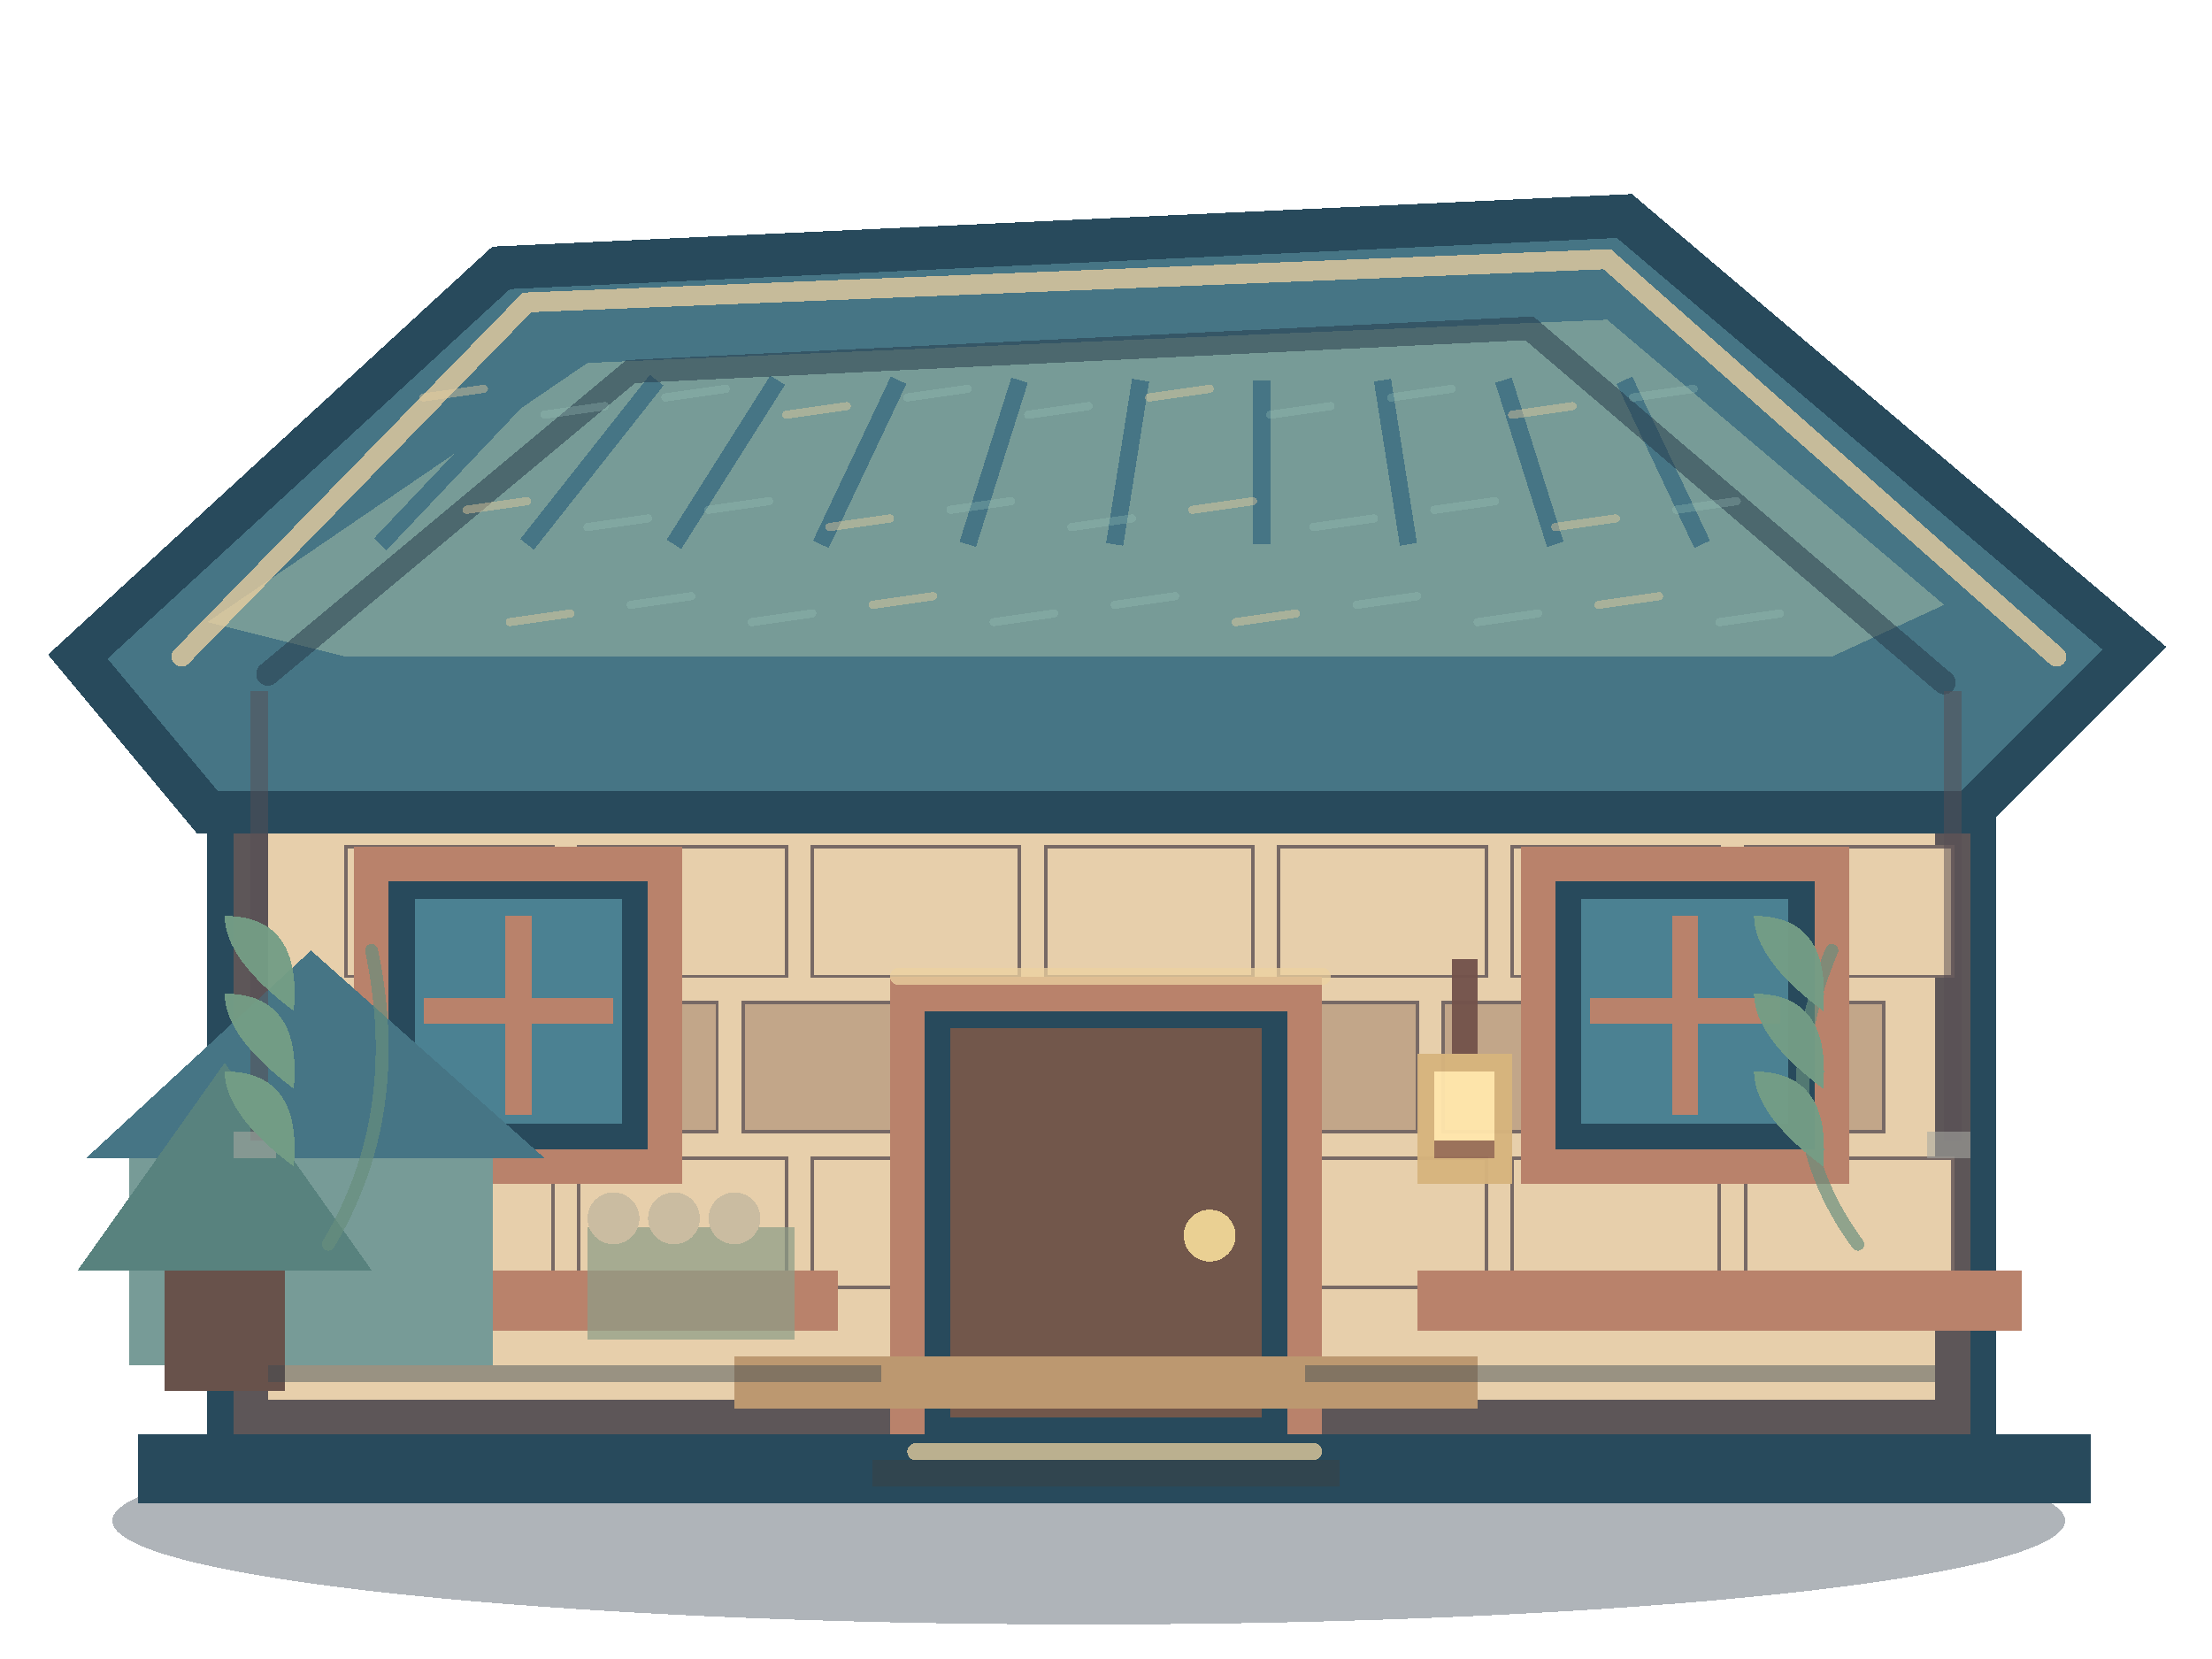
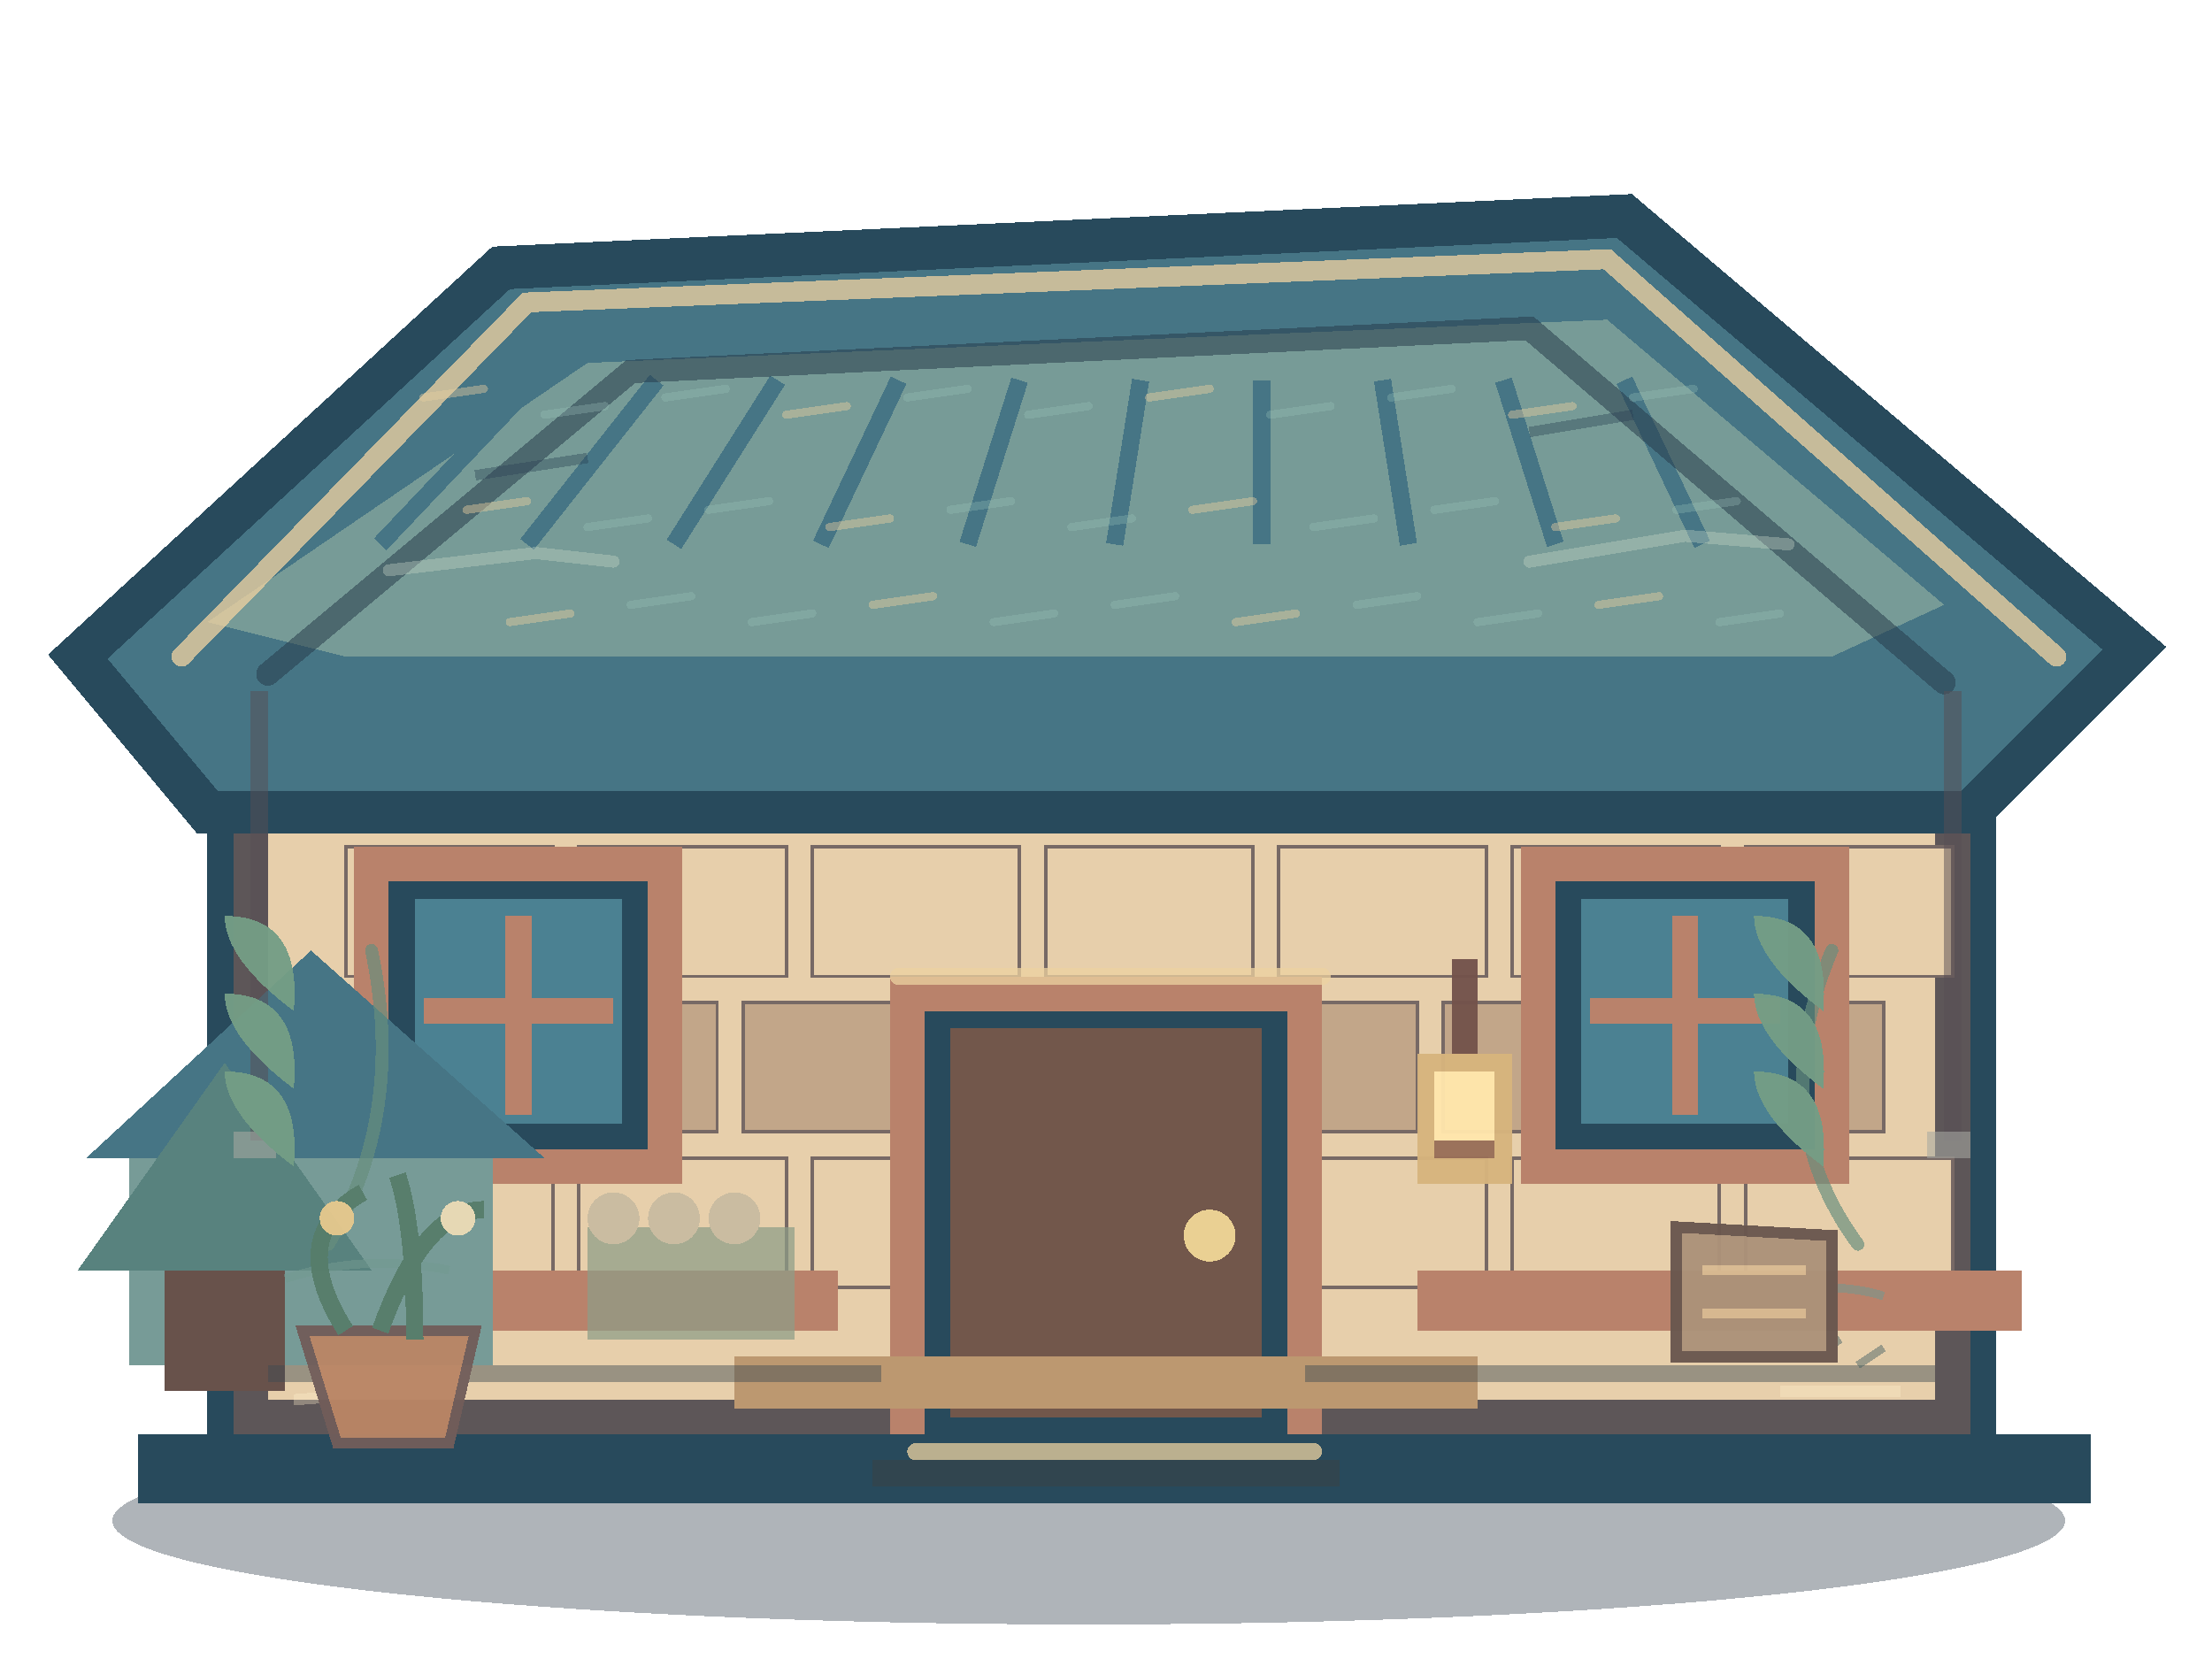
<svg xmlns="http://www.w3.org/2000/svg" width="256" height="192" viewBox="0 0 256 192">
  <defs />
  <g shape-rendering="crispEdges">
    <ellipse cx="126" cy="176" rx="113" ry="12" fill="#152433" opacity=".34" />
    <rect x="24" y="77" width="207" height="90" fill="#284a5c" />
    <rect x="29" y="73" width="197" height="91" fill="#e7cfab" stroke="#5d5658" stroke-width="4" />
    <rect x="32" y="80" width="24" height="15" fill="#c2a689" stroke="#776965" stroke-width="0.4" />
    <rect x="59" y="80" width="24" height="15" fill="#c2a689" stroke="#776965" stroke-width="0.4" />
    <rect x="86" y="80" width="24" height="15" fill="#c2a689" stroke="#776965" stroke-width="0.4" />
    <rect x="113" y="80" width="24" height="15" fill="#c2a689" stroke="#776965" stroke-width="0.4" />
    <rect x="140" y="80" width="24" height="15" fill="#c2a689" stroke="#776965" stroke-width="0.4" />
    <rect x="167" y="80" width="24" height="15" fill="#c2a689" stroke="#776965" stroke-width="0.4" />
    <rect x="194" y="80" width="24" height="15" fill="#c2a689" stroke="#776965" stroke-width="0.4" />
    <rect x="40" y="98" width="24" height="15" fill="#e7cfab" stroke="#776965" stroke-width="0.4" />
    <rect x="67" y="98" width="24" height="15" fill="#e7cfab" stroke="#776965" stroke-width="0.4" />
    <rect x="94" y="98" width="24" height="15" fill="#e7cfab" stroke="#776965" stroke-width="0.4" />
    <rect x="121" y="98" width="24" height="15" fill="#e7cfab" stroke="#776965" stroke-width="0.4" />
    <rect x="148" y="98" width="24" height="15" fill="#e7cfab" stroke="#776965" stroke-width="0.4" />
    <rect x="175" y="98" width="24" height="15" fill="#e7cfab" stroke="#776965" stroke-width="0.4" />
    <rect x="202" y="98" width="24" height="15" fill="#e7cfab" stroke="#776965" stroke-width="0.4" />
    <rect x="32" y="116" width="24" height="15" fill="#c2a689" stroke="#776965" stroke-width="0.4" />
    <rect x="59" y="116" width="24" height="15" fill="#c2a689" stroke="#776965" stroke-width="0.4" />
    <rect x="86" y="116" width="24" height="15" fill="#c2a689" stroke="#776965" stroke-width="0.4" />
    <rect x="113" y="116" width="24" height="15" fill="#c2a689" stroke="#776965" stroke-width="0.4" />
    <rect x="140" y="116" width="24" height="15" fill="#c2a689" stroke="#776965" stroke-width="0.4" />
    <rect x="167" y="116" width="24" height="15" fill="#c2a689" stroke="#776965" stroke-width="0.4" />
    <rect x="194" y="116" width="24" height="15" fill="#c2a689" stroke="#776965" stroke-width="0.4" />
    <rect x="40" y="134" width="24" height="15" fill="#e7cfab" stroke="#776965" stroke-width="0.4" />
    <rect x="67" y="134" width="24" height="15" fill="#e7cfab" stroke="#776965" stroke-width="0.4" />
    <rect x="94" y="134" width="24" height="15" fill="#e7cfab" stroke="#776965" stroke-width="0.4" />
    <rect x="121" y="134" width="24" height="15" fill="#e7cfab" stroke="#776965" stroke-width="0.4" />
    <rect x="148" y="134" width="24" height="15" fill="#e7cfab" stroke="#776965" stroke-width="0.4" />
    <rect x="175" y="134" width="24" height="15" fill="#e7cfab" stroke="#776965" stroke-width="0.4" />
    <rect x="202" y="134" width="24" height="15" fill="#e7cfab" stroke="#776965" stroke-width="0.4" />
    <path d="M9 76L58 31L188 25L247 75L228 94H24Z" fill="#467585" stroke="#284a5c" stroke-width="5" />
    <path d="M24 72L68 42L186 37L225 70L212 76H40Z" fill="#779b97" />
    <path d="M44 63L62 44" fill="none" stroke="#467585" stroke-width="2" />
    <path d="M61 63L76 44" fill="none" stroke="#467585" stroke-width="2" />
    <path d="M78 63L90 44" fill="none" stroke="#467585" stroke-width="2" />
    <path d="M95 63L104 44" fill="none" stroke="#467585" stroke-width="2" />
    <path d="M112 63L118 44" fill="none" stroke="#467585" stroke-width="2" />
    <path d="M129 63L132 44" fill="none" stroke="#467585" stroke-width="2" />
    <path d="M146 63L146 44" fill="none" stroke="#467585" stroke-width="2" />
    <path d="M163 63L160 44" fill="none" stroke="#467585" stroke-width="2" />
    <path d="M180 63L174 44" fill="none" stroke="#467585" stroke-width="2" />
    <path d="M197 63L188 44" fill="none" stroke="#467585" stroke-width="2" />
    <rect x="105" y="115" width="46" height="53" fill="#284a5c" stroke="#b9826b" stroke-width="4" />
    <rect x="110" y="119" width="36" height="45" fill="#72574b" />
    <circle cx="140" cy="143" r="3" fill="#ead093" />
    <rect x="43" y="100" width="34" height="35" fill="#284a5c" stroke="#b9826b" stroke-width="4" />
    <rect x="48" y="104" width="24" height="26" fill="#4b8192" />
    <path d="M60 106L60 129" fill="none" stroke="#b9826b" stroke-width="3" />
    <path d="M49 117L71 117" fill="none" stroke="#b9826b" stroke-width="3" />
    <rect x="178" y="100" width="34" height="35" fill="#284a5c" stroke="#b9826b" stroke-width="4" />
    <rect x="183" y="104" width="24" height="26" fill="#4b8192" />
    <path d="M195 106L195 129" fill="none" stroke="#b9826b" stroke-width="3" />
    <path d="M184 117L206 117" fill="none" stroke="#b9826b" stroke-width="3" />
    <rect x="22" y="147" width="75" height="7" fill="#b9826b" />
    <rect x="164" y="147" width="70" height="7" fill="#b9826b" />
    <rect x="16" y="166" width="226" height="8" fill="#284a5c" />
    <rect x="15" y="134" width="42" height="24" fill="#779b97" />
    <path d="M10 134L36 110L63 134Z" fill="#467585" />
    <rect x="19" y="138" width="14" height="23" fill="#68524b" />
    <path d="M26 123L9 147L43 147Z" fill="#58827e" />
    <rect x="85" y="157" width="86" height="6" fill="#bc9870" />
    <g id="deep-pass" opacity=".96">
      <path d="M21 76L61 35L186 30L238 76" fill="none" stroke="#ecd1a0" stroke-width="2.3" opacity="0.8" stroke-linecap="round" />
      <path d="M31 78L73 43L177 38L225 79" fill="none" stroke="#263a4b" stroke-width="2.7" opacity="0.55" stroke-linecap="round" />
      <path d="M49 46l7 -1" fill="none" stroke="#ecd1a0" stroke-width="0.95" opacity="0.43" stroke-linecap="round" />
      <path d="M63 48l7 -1" fill="none" stroke="#9cc4b8" stroke-width="0.95" opacity="0.3" stroke-linecap="round" />
      <path d="M77 46l7 -1" fill="none" stroke="#9cc4b8" stroke-width="0.95" opacity="0.3" stroke-linecap="round" />
      <path d="M91 48l7 -1" fill="none" stroke="#ecd1a0" stroke-width="0.95" opacity="0.43" stroke-linecap="round" />
      <path d="M105 46l7 -1" fill="none" stroke="#9cc4b8" stroke-width="0.95" opacity="0.3" stroke-linecap="round" />
      <path d="M119 48l7 -1" fill="none" stroke="#9cc4b8" stroke-width="0.95" opacity="0.3" stroke-linecap="round" />
      <path d="M133 46l7 -1" fill="none" stroke="#ecd1a0" stroke-width="0.95" opacity="0.43" stroke-linecap="round" />
      <path d="M147 48l7 -1" fill="none" stroke="#9cc4b8" stroke-width="0.95" opacity="0.3" stroke-linecap="round" />
      <path d="M161 46l7 -1" fill="none" stroke="#9cc4b8" stroke-width="0.95" opacity="0.3" stroke-linecap="round" />
      <path d="M175 48l7 -1" fill="none" stroke="#ecd1a0" stroke-width="0.95" opacity="0.43" stroke-linecap="round" />
      <path d="M189 46l7 -1" fill="none" stroke="#9cc4b8" stroke-width="0.95" opacity="0.3" stroke-linecap="round" />
      <path d="M54 59l7 -1" fill="none" stroke="#ecd1a0" stroke-width="0.95" opacity="0.43" stroke-linecap="round" />
      <path d="M68 61l7 -1" fill="none" stroke="#9cc4b8" stroke-width="0.95" opacity="0.3" stroke-linecap="round" />
      <path d="M82 59l7 -1" fill="none" stroke="#9cc4b8" stroke-width="0.95" opacity="0.3" stroke-linecap="round" />
      <path d="M96 61l7 -1" fill="none" stroke="#ecd1a0" stroke-width="0.95" opacity="0.43" stroke-linecap="round" />
      <path d="M110 59l7 -1" fill="none" stroke="#9cc4b8" stroke-width="0.95" opacity="0.3" stroke-linecap="round" />
      <path d="M124 61l7 -1" fill="none" stroke="#9cc4b8" stroke-width="0.95" opacity="0.3" stroke-linecap="round" />
      <path d="M138 59l7 -1" fill="none" stroke="#ecd1a0" stroke-width="0.95" opacity="0.43" stroke-linecap="round" />
      <path d="M152 61l7 -1" fill="none" stroke="#9cc4b8" stroke-width="0.95" opacity="0.3" stroke-linecap="round" />
      <path d="M166 59l7 -1" fill="none" stroke="#9cc4b8" stroke-width="0.95" opacity="0.3" stroke-linecap="round" />
      <path d="M180 61l7 -1" fill="none" stroke="#ecd1a0" stroke-width="0.95" opacity="0.43" stroke-linecap="round" />
      <path d="M194 59l7 -1" fill="none" stroke="#9cc4b8" stroke-width="0.95" opacity="0.3" stroke-linecap="round" />
      <path d="M59 72l7 -1" fill="none" stroke="#ecd1a0" stroke-width="0.95" opacity="0.43" stroke-linecap="round" />
      <path d="M73 70l7 -1" fill="none" stroke="#9cc4b8" stroke-width="0.95" opacity="0.3" stroke-linecap="round" />
      <path d="M87 72l7 -1" fill="none" stroke="#9cc4b8" stroke-width="0.95" opacity="0.3" stroke-linecap="round" />
      <path d="M101 70l7 -1" fill="none" stroke="#ecd1a0" stroke-width="0.95" opacity="0.43" stroke-linecap="round" />
      <path d="M115 72l7 -1" fill="none" stroke="#9cc4b8" stroke-width="0.95" opacity="0.3" stroke-linecap="round" />
      <path d="M129 70l7 -1" fill="none" stroke="#9cc4b8" stroke-width="0.95" opacity="0.3" stroke-linecap="round" />
      <path d="M143 72l7 -1" fill="none" stroke="#ecd1a0" stroke-width="0.95" opacity="0.43" stroke-linecap="round" />
      <path d="M157 70l7 -1" fill="none" stroke="#9cc4b8" stroke-width="0.95" opacity="0.3" stroke-linecap="round" />
      <path d="M171 72l7 -1" fill="none" stroke="#9cc4b8" stroke-width="0.95" opacity="0.3" stroke-linecap="round" />
      <path d="M185 70l7 -1" fill="none" stroke="#ecd1a0" stroke-width="0.95" opacity="0.43" stroke-linecap="round" />
      <path d="M199 72l7 -1" fill="none" stroke="#9cc4b8" stroke-width="0.95" opacity="0.3" stroke-linecap="round" />
      <rect x="31" y="158" width="71" height="2" fill="#3d4a4f" opacity="0.48" />
      <rect x="151" y="158" width="73" height="2" fill="#3d4a4f" opacity="0.48" />
      <path d="M104 113H153M106 168H152" fill="none" stroke="#ecd1a0" stroke-width="2" opacity="0.78" stroke-linecap="round" />
      <rect x="101" y="169" width="54" height="3" fill="#35444b" opacity="0.8" />
      <rect x="29" y="80" width="2" height="52" fill="#594e54" opacity="0.52" />
      <rect x="27" y="131" width="5" height="3" fill="#a6a9a2" opacity="0.6" />
      <rect x="225" y="80" width="2" height="52" fill="#594e54" opacity="0.52" />
      <rect x="223" y="131" width="5" height="3" fill="#a6a9a2" opacity="0.6" />
      <path d="M38 144Q47 129 43 110" fill="none" stroke="#678e7c" stroke-width="1.5" opacity="0.7" stroke-linecap="round" />
      <path d="M34 117q-8 -6 -8 -11q9 0 8 11" fill="#749d85" />
      <path d="M34 126q-8 -6 -8 -11q9 0 8 11" fill="#749d85" />
      <path d="M34 135q-8 -6 -8 -11q9 0 8 11" fill="#749d85" />
      <path d="M215 144Q204 129 212 110" fill="none" stroke="#678e7c" stroke-width="1.5" opacity="0.7" stroke-linecap="round" />
      <path d="M211 117q-8 -6 -8 -11q9 0 8 11" fill="#749d85" />
      <path d="M211 126q-8 -6 -8 -11q9 0 8 11" fill="#749d85" />
      <path d="M211 135q-8 -6 -8 -11q9 0 8 11" fill="#749d85" />
      <rect x="68" y="142" width="24" height="13" fill="#8e9e87" opacity="0.75" />
      <circle cx="71" cy="141" r="3" fill="#c9bba0" opacity="1" />
      <circle cx="78" cy="141" r="3" fill="#c9bba0" opacity="1" />
      <circle cx="85" cy="141" r="3" fill="#c9bba0" opacity="1" />
      <rect x="168" y="111" width="3" height="14" fill="#73524b" opacity="1" />
      <rect x="164" y="122" width="11" height="15" fill="#d6b47d" opacity="1" />
      <rect x="166" y="124" width="7" height="9" fill="#ffe6ac" opacity="1" />
      <rect x="166" y="132" width="7" height="2" fill="#986e57" opacity="1" />
+       <g id="c21-coastal-facade-material" opacity=".87">
+         <path d="M45 66l17 -2 9 1M177 65l18 -3 12 1" stroke="#d0dfce" opacity=".40" stroke-width="1.4" fill="none" stroke-linecap="round" />
+         <path d="M55 55l13 -2M177 50l12 -2" stroke="#253f50" opacity=".45" stroke-width="1.2" fill="none" />
+         <path d="M33 148q9 -3 19 -1M200 150q12 -2 18 0" stroke="#73988f" opacity=".65" stroke-width="1" fill="none" />
+         <path d="M34 162l13 -1M206 161l14 0" stroke="#fff0cf" opacity=".39" stroke-width="1.3" fill="none" />
+         <path d="M39 157l2 -2m2 3l3 -2M210 157l3 -2m2 3l3 -2" stroke="#405d61" opacity=".55" stroke-width=".9" />
+       </g>
+       <g id="c21-house">
+         <path d="M35 154l20 0 -3 13H39Z" fill="#b98565" stroke="#705d59" stroke-width="1.2" />
+         <path d="M40 154q-7 -11 2 -16m2 16q5 -14 12 -14m-8 15q0 -13 -2 -19" stroke="#567d6a" stroke-width="2" fill="none" />
+         <circle cx="39" cy="141" r="2" fill="#e5c88c" />
+         <circle cx="53" cy="141" r="2" fill="#eadbb5" />
+         <path d="M194 142l18 1v14h-18z" fill="#ac9279" stroke="#69564e" stroke-width="1.3" />
+         <path d="M197 147h12m-12 5h12" stroke="#d9ba92" stroke-width="1.2" />
+       </g>
    </g>
  </g>
</svg>
